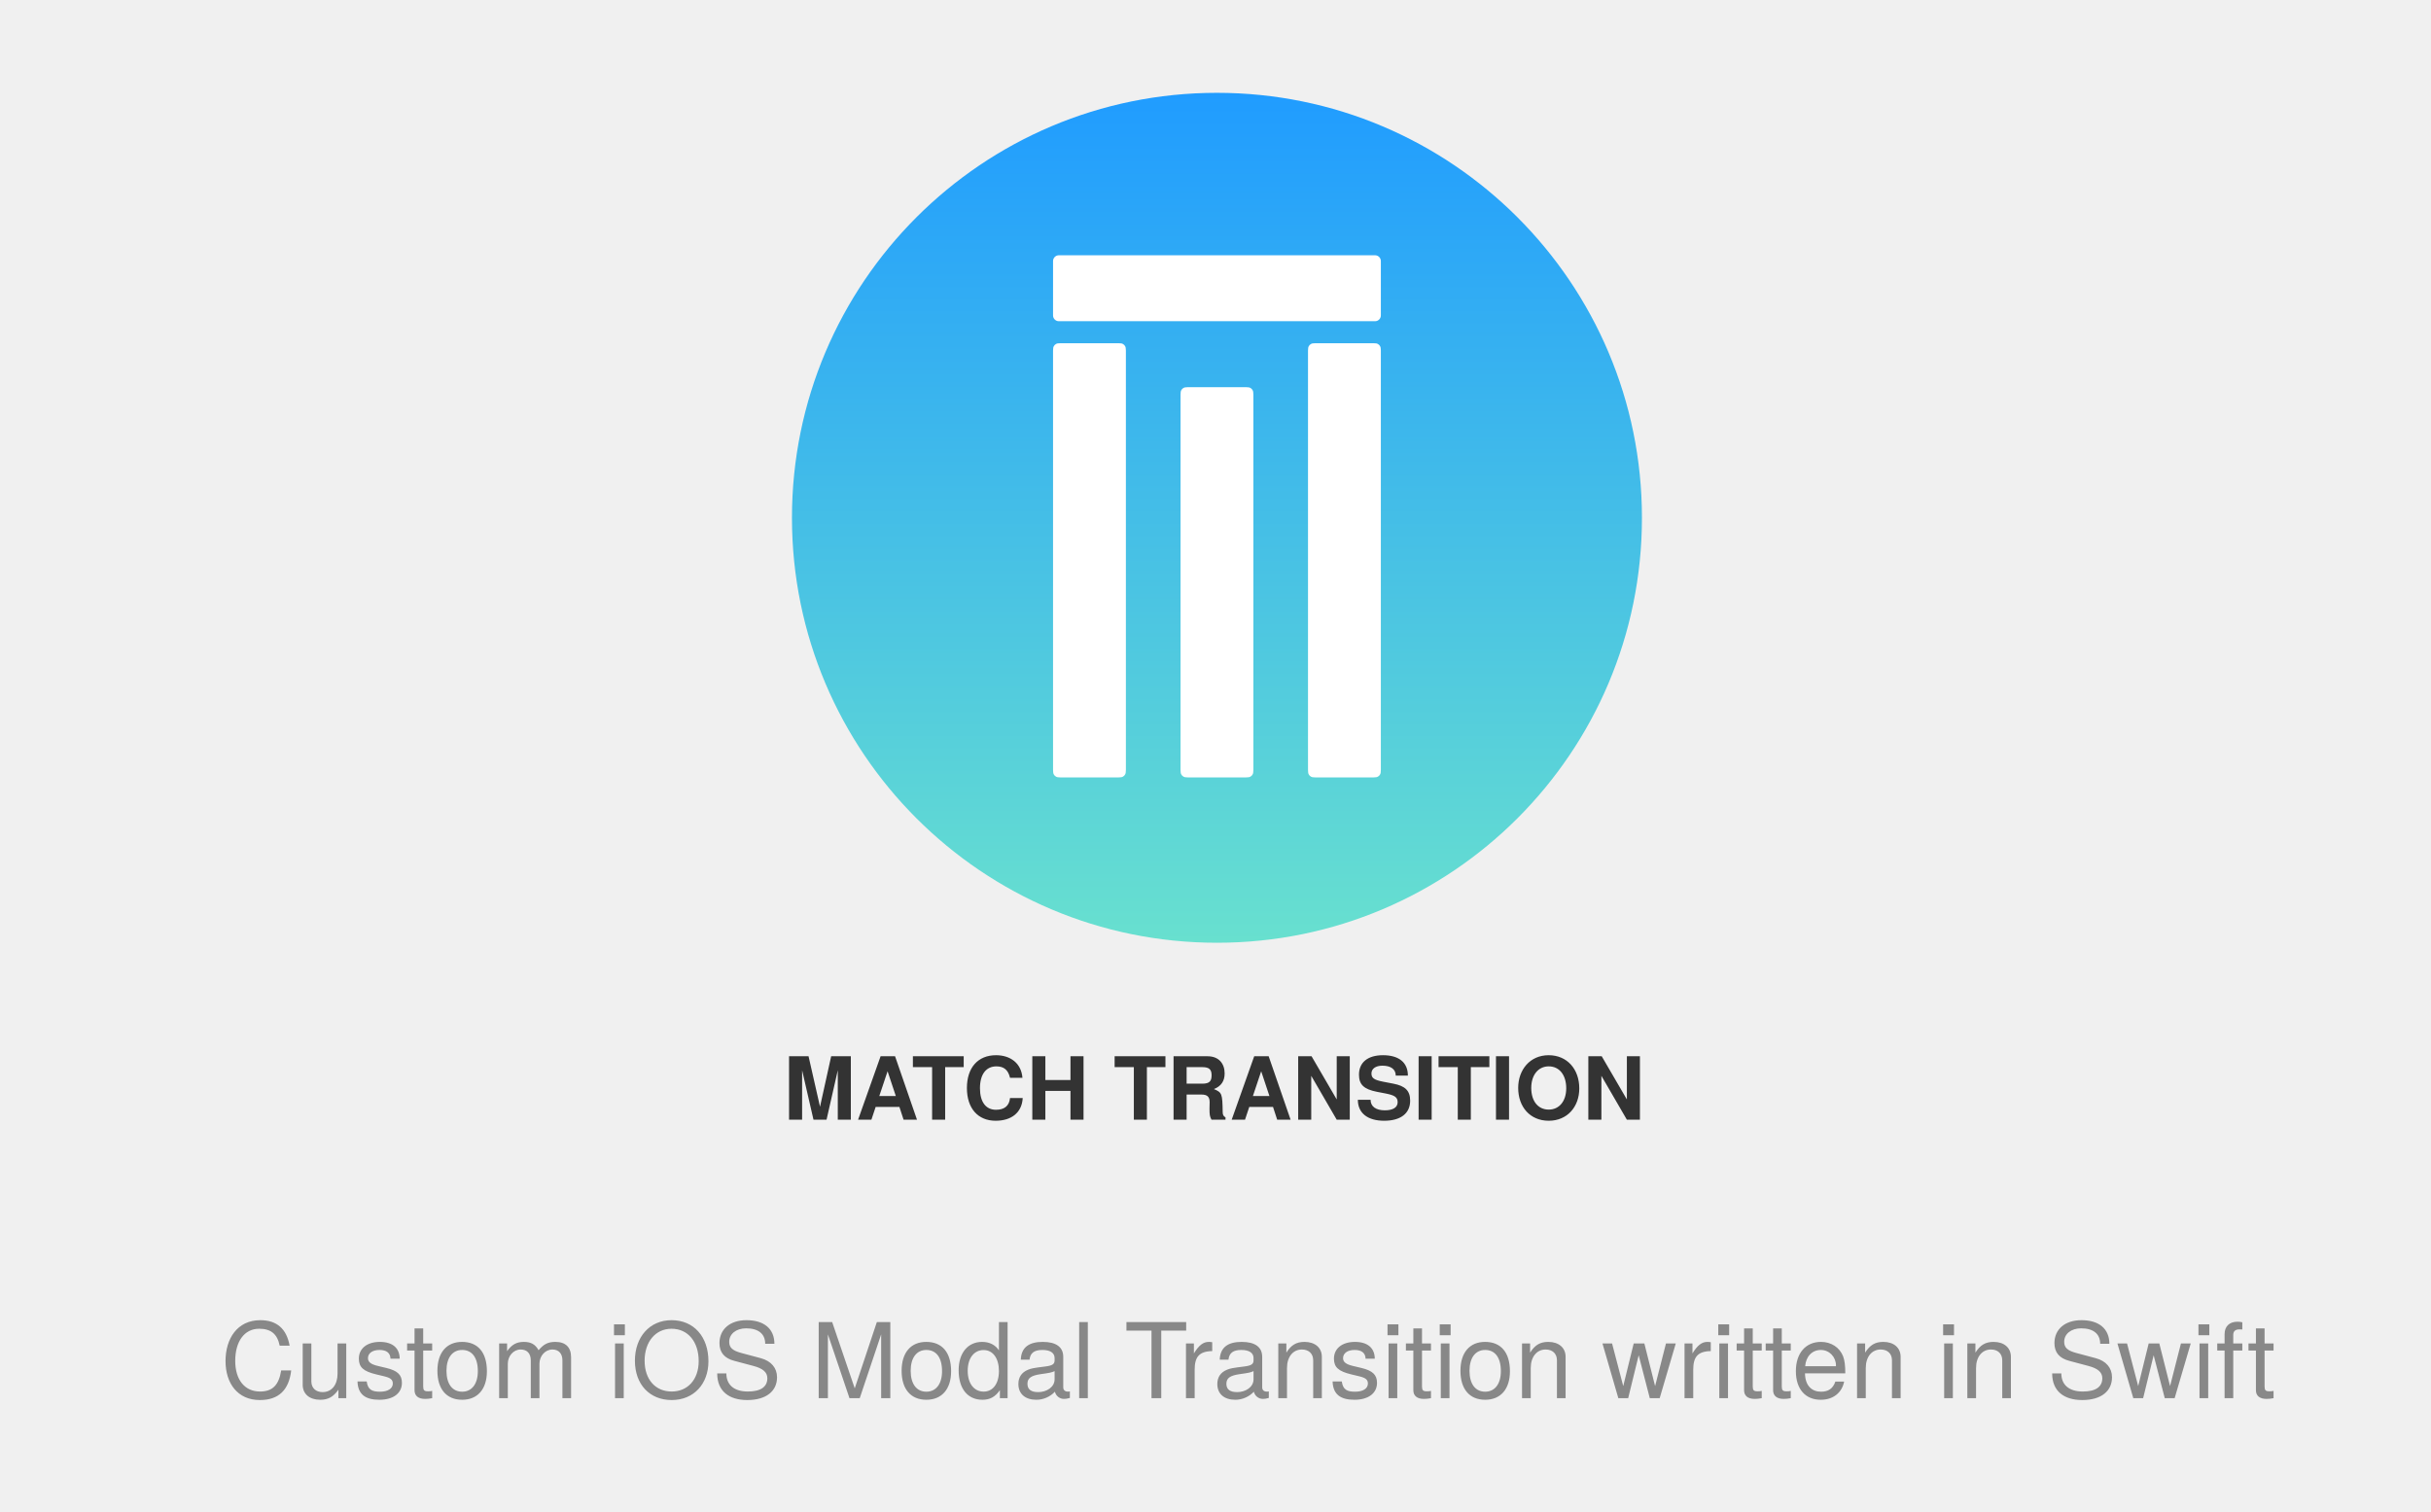
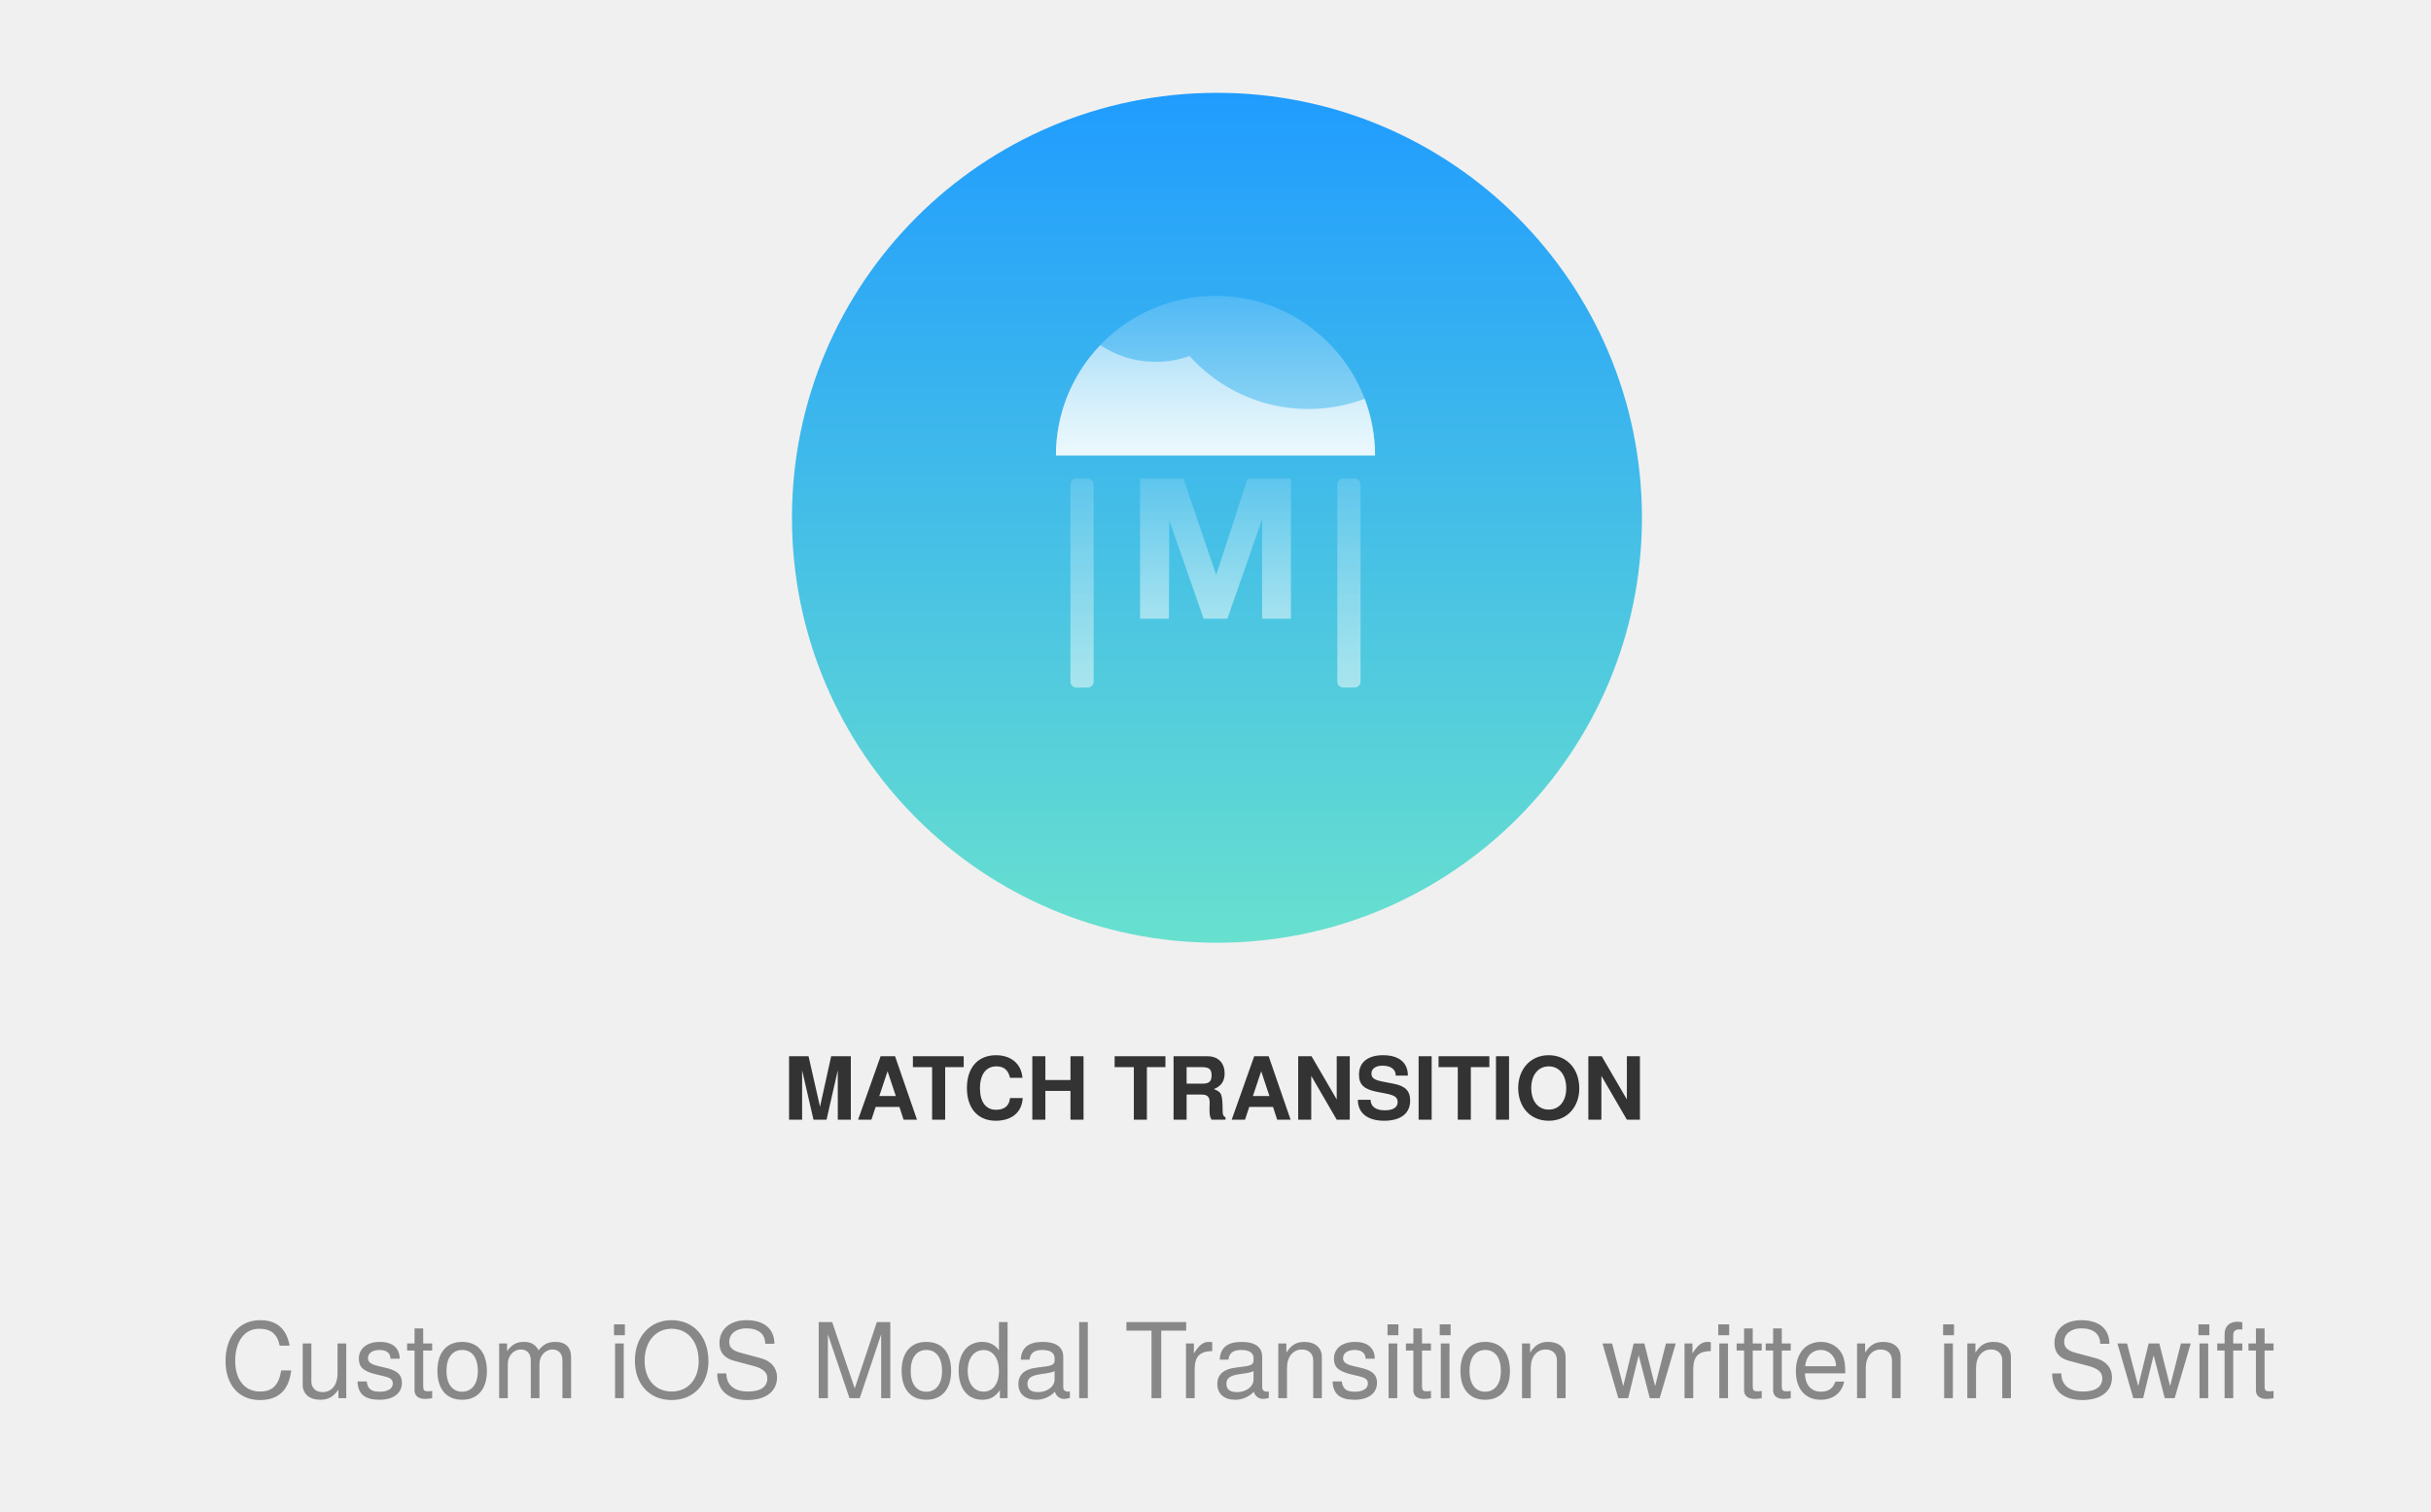
- <svg xmlns="http://www.w3.org/2000/svg" width="838px" height="521px" viewBox="0 0 838 521" version="1.1">
+ <svg xmlns="http://www.w3.org/2000/svg" xmlns:xlink="http://www.w3.org/1999/xlink" width="838px" height="521px" viewBox="0 0 838 521" version="1.1">
  <defs>
    <linearGradient x1="50%" y1="100%" x2="50%" y2="0%" id="linearGradient-1">
      <stop stop-color="#68E0CF" offset="0%" />
      <stop stop-color="#209CFF" offset="100%" />
    </linearGradient>
+     <linearGradient x1="50%" y1="-24.596%" x2="50%" y2="100%" id="linearGradient-2">
+       <stop stop-color="#FFFFFF" stop-opacity="0.4" offset="0%" />
+       <stop stop-color="#FFFFFF" stop-opacity="0.8" offset="100%" />
+     </linearGradient>
+     <path d="M15.276,0.96 C20.739,4.617 27.308,6.75 34.375,6.75 C38.474,6.75 42.405,6.033 46.05,4.717 C56.119,15.94 70.735,23 87,23 C93.841,23 100.39,21.751 106.431,19.469 C108.737,25.538 110,32.122 110,39 C110,39 0,39 0,39 C0,24.241 5.814,10.839 15.276,0.96 Z" id="path-3" />
+     <linearGradient x1="50%" y1="0%" x2="50%" y2="134.157%" id="linearGradient-5">
+       <stop stop-color="#FFFFFF" stop-opacity="0.25" offset="0%" />
+       <stop stop-color="#FFFFFF" offset="100%" />
+     </linearGradient>
+     <linearGradient x1="50%" y1="0%" x2="50%" y2="100%" id="linearGradient-6">
+       <stop stop-color="#FFFFFF" stop-opacity="0.25" offset="0%" />
+       <stop stop-color="#FFFFFF" stop-opacity="0.8" offset="100%" />
+     </linearGradient>
  </defs>
  <g id="Logo" stroke="none" stroke-width="1" fill="none" fill-rule="evenodd">
-     <g id="Artboard-Copy-13">
-       <g id="Group" transform="translate(273, 32)">
-         <circle id="Oval" fill="url(#linearGradient-1)" cx="146.5" cy="146.5" r="146.5" />
-         <path d="M92.564,86.316 L112.547,86.316 C113.439,86.316 113.762,86.409 114.088,86.583 C114.414,86.757 114.67,87.013 114.844,87.339 C115.018,87.665 115.111,87.988 115.111,88.88 L115.111,233.436 C115.111,234.328 115.018,234.651 114.844,234.977 C114.67,235.303 114.414,235.559 114.088,235.733 C113.762,235.907 113.439,236 112.547,236 L92.564,236 C91.672,236 91.349,235.907 91.023,235.733 C90.697,235.559 90.441,235.303 90.267,234.977 C90.093,234.651 90,234.328 90,233.436 L90,88.88 C90,87.988 90.093,87.665 90.267,87.339 C90.441,87.013 90.697,86.757 91.023,86.583 C91.349,86.409 91.672,86.316 92.564,86.316 Z M136.508,101.474 L156.492,101.474 C157.383,101.474 157.706,101.567 158.032,101.741 C158.358,101.915 158.614,102.171 158.788,102.497 C158.963,102.823 159.056,103.146 159.056,104.038 L159.056,233.436 C159.056,234.328 158.963,234.651 158.788,234.977 C158.614,235.303 158.358,235.559 158.032,235.733 C157.706,235.907 157.383,236 156.492,236 L136.508,236 C135.617,236 135.294,235.907 134.968,235.733 C134.642,235.559 134.386,235.303 134.212,234.977 C134.037,234.651 133.944,234.328 133.944,233.436 L133.944,104.038 C133.944,103.146 134.037,102.823 134.212,102.497 C134.386,102.171 134.642,101.915 134.968,101.741 C135.294,101.567 135.617,101.474 136.508,101.474 Z M180.453,86.316 L200.436,86.316 C201.328,86.316 201.651,86.409 201.977,86.583 C202.303,86.757 202.559,87.013 202.733,87.339 C202.907,87.665 203,87.988 203,88.88 L203,233.436 C203,234.328 202.907,234.651 202.733,234.977 C202.559,235.303 202.303,235.559 201.977,235.733 C201.651,235.907 201.328,236 200.436,236 L180.453,236 C179.561,236 179.238,235.907 178.912,235.733 C178.586,235.559 178.33,235.303 178.156,234.977 C177.982,234.651 177.889,234.328 177.889,233.436 L177.889,88.88 C177.889,87.988 177.982,87.665 178.156,87.339 C178.33,87.013 178.586,86.757 178.912,86.583 C179.238,86.409 179.561,86.316 180.453,86.316 Z M92,56 L201,56 C202.105,56 203,56.895 203,58 L203,76.737 C203,77.841 202.105,78.737 201,78.737 L92,78.737 C90.895,78.737 90,77.841 90,76.737 L90,58 C90,56.895 90.895,56 92,56 Z" id="Combined-Shape" fill="#FFFFFF" />
+     <g id="Artboard-Copy-27">
+       <g id="Group" transform="translate(273, 32)" fill="url(#linearGradient-1)">
+         <circle id="Oval" cx="146.5" cy="146.5" r="146.5" />
      </g>
      <text id="MATCH-TRANSITION" font-family="HelveticaNeue-Bold, Helvetica Neue" font-size="30" font-weight="bold" fill="#333333">
        <tspan x="270.015" y="386">MATCH TRANSITION</tspan>
      </text>
      <text id="Custom-iOS-Modal-Tra" font-family="HelveticaNeue-Light, Helvetica Neue" font-size="36" font-weight="300" fill="#888888">
        <tspan x="76.006" y="482">Custom iOS Modal Transition written in Swift</tspan>
      </text>
+       <g id="Oval-3" transform="translate(364, 118)">
+         <mask id="mask-4" fill="white">
+           <use xlink:href="#path-3" />
+         </mask>
+         <use id="Combined-Shape" fill="url(#linearGradient-2)" xlink:href="#path-3" />
+       </g>
+       <path d="M474,157 C474,126.624 449.376,102 419,102 C388.624,102 364,126.624 364,157 C364,157 474,157 474,157 Z" id="Mask" fill="url(#linearGradient-5)" opacity="0.617" />
+       <rect id="Rectangle-3" fill="url(#linearGradient-6)" opacity="0.624" x="369" y="165" width="8" height="72" rx="2" />
+       <rect id="Rectangle-3-Copy-2" fill="url(#linearGradient-6)" opacity="0.624" x="461" y="165" width="8" height="72" rx="2" />
+       <polygon id="M" fill="url(#linearGradient-6)" opacity="0.624" points="393 165 407.944 165 419.237 198.202 430.056 165 445 165 445 213.281 435.06 213.281 435.06 179.065 423.091 213.281 414.909 213.281 403.075 179.403 402.94 213.281 393 213.281" />
    </g>
  </g>
</svg>
